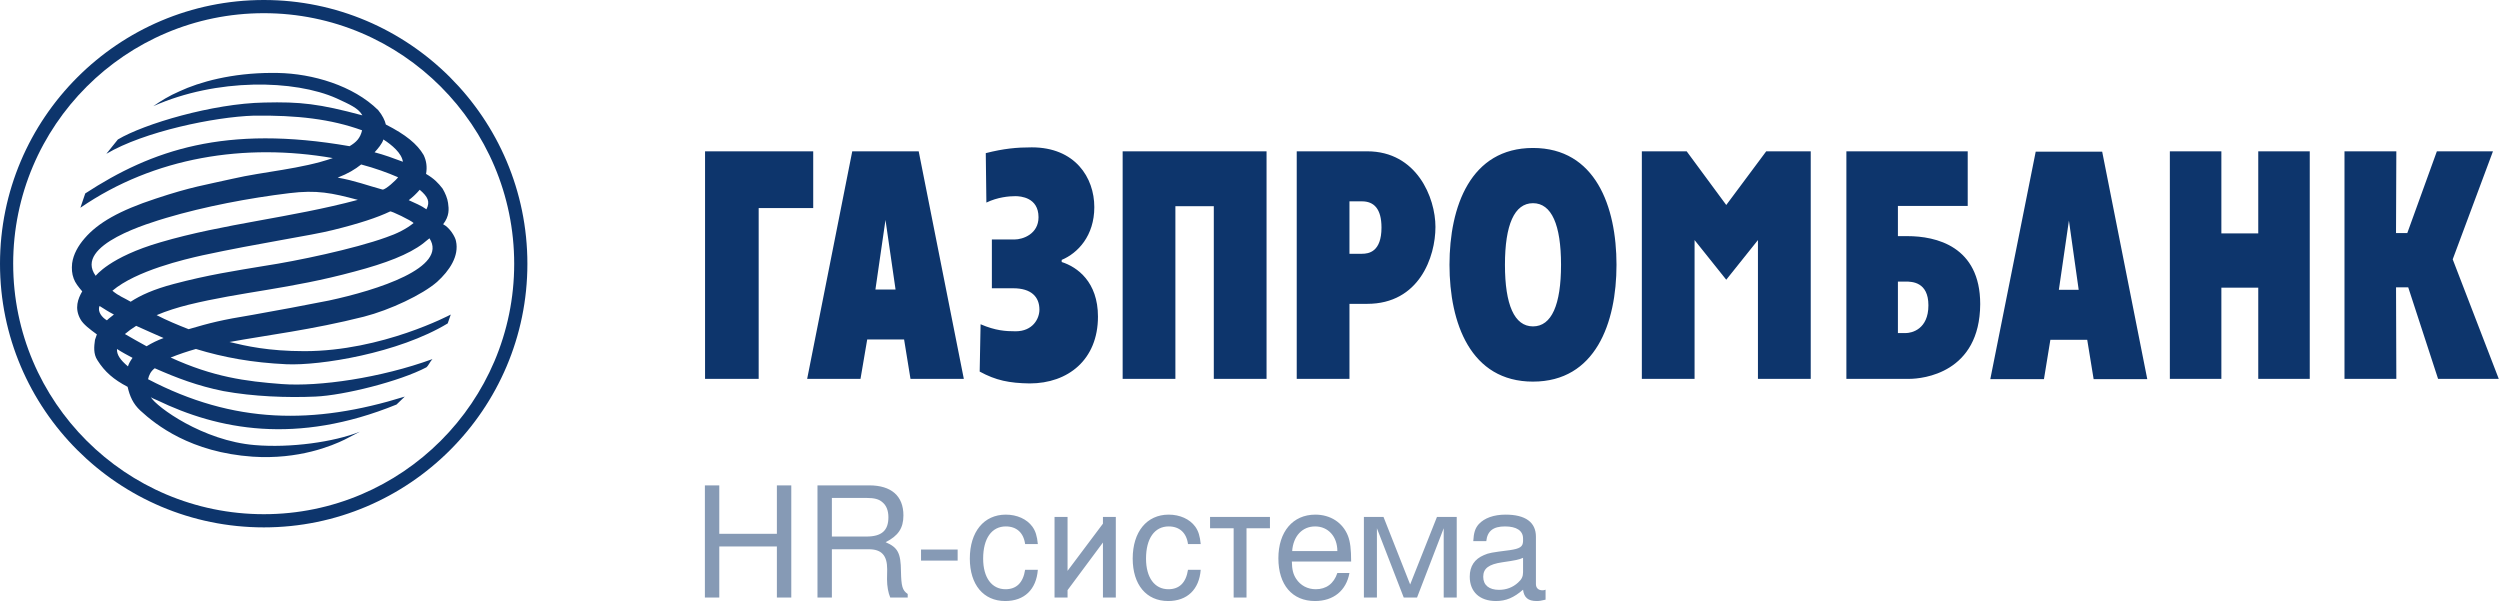
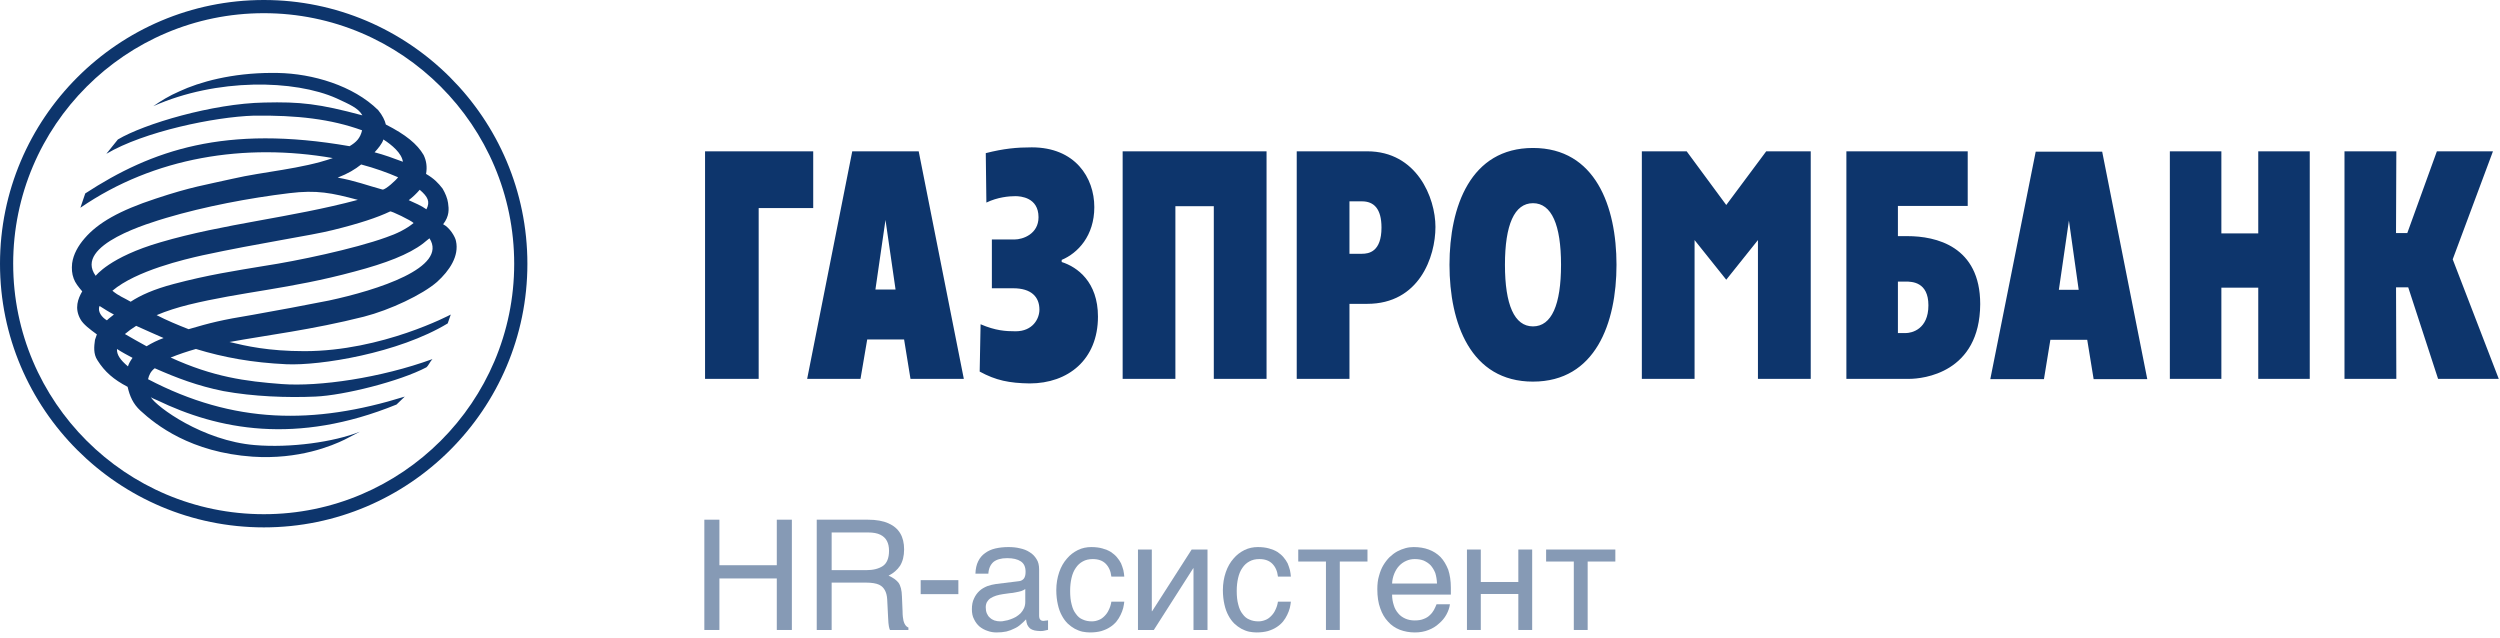
- <svg xmlns="http://www.w3.org/2000/svg" width="255" height="62" viewBox="0 0 255 62">
-   <g fill="none" fill-rule="evenodd">
-     <g fill="#0D356C" fill-rule="nonzero">
-       <path d="M239.138 15.434h5.288l-.032 8.338h1.15l3.017-8.338h5.721l-4.106 11.017 4.698 12.193h-6.19l-3.045-9.335h-1.243l.03 9.335h-5.288v-23.21zm-17.813 0h5.255v8.372h3.762v-8.372h5.253v23.21h-5.253v-9.302h-3.762v9.302h-5.255v-23.21zm-18.315 23.24h5.473l.654-4.012h3.76l.654 4.012h5.471l-4.6-23.205h-6.78l-4.632 23.205zm8.02-16.178l.996 7.062h-2.022l1.026-7.062zm-22.7 16.148h6.406c1.398 0 7.215-.594 7.245-7.627 0-5.902-4.507-6.932-7.43-6.932h-.964v-3.08h7.12v-5.57h-12.376v23.209zm5.257-4.668V28.72h.776c.653 0 2.335.03 2.335 2.425 0 2.43-1.681 2.83-2.335 2.83h-.776zm-26.119-18.542h4.572l4.038 5.476 4.077-5.476h4.54v23.21h-5.385V24.487l-3.232 4.045-3.232-4.045v14.157h-5.378v-23.21zm-11.103 23.49c6.375 0 8.518-5.976 8.518-11.915 0-5.94-2.143-11.916-8.518-11.916-6.373 0-8.517 5.976-8.517 11.916s2.144 11.916 8.517 11.916zm0-5.632c-1.9 0-2.86-2.206-2.86-6.283s.96-6.284 2.86-6.284 2.86 2.208 2.86 6.284c0 4.077-.96 6.283-2.86 6.283zm-24.099 5.352h5.38v-7.652h1.804c5.316 0 6.966-4.793 6.966-7.845 0-2.986-1.9-7.713-6.965-7.713h-7.185v23.21zm5.38-18.107h1.275c1.213 0 1.991.746 1.991 2.675 0 2.489-1.308 2.673-1.991 2.673h-1.276v-5.348zm-23.135-5.103h14.677v23.21h-5.38v-17.61h-3.918v17.61h-5.38v-23.21zm-11.039 8.994c.869 0 2.457-.56 2.457-2.272 0-2.02-1.834-2.148-2.365-2.148-.62 0-1.8.096-2.953.655l-.062-5.043c1.834-.465 3.14-.59 4.694-.59 4.419 0 6.377 3.081 6.377 6.096 0 2.927-1.681 4.696-3.328 5.383v.217c1.586.502 3.7 2.022 3.7 5.57 0 4.389-3.045 6.814-6.965 6.814-2.084-.03-3.452-.31-5.1-1.21l.093-4.826c1.525.655 2.55.717 3.577.717 1.741 0 2.424-1.279 2.424-2.208 0-1.309-.839-2.18-2.673-2.18h-2.177v-4.975h2.301zM82.33 38.644h5.441l.684-4.016h3.763l.652 4.016h5.44l-4.603-23.21H86.93l-4.6 23.21zm7.99-16.209l1.026 7.094h-2.053l1.027-7.094zm-18.405-7h11.033v5.785h-5.563v17.424h-5.47v-23.21zM1.345 26.911c0 14.078 11.47 25.537 25.57 25.537 14.07 0 25.533-11.463 25.533-25.537 0-14.1-11.458-25.566-25.534-25.566-14.105 0-25.57 11.462-25.57 25.566zm-1.345 0C0 12.064 12.068 0 26.914 0c14.814 0 26.88 12.064 26.88 26.911 0 14.817-12.066 26.882-26.88 26.882C12.068 53.793 0 41.728 0 26.911z" />
-       <path d="M18.309 9.313c-1.062.46-1.87.96-2.675 1.518 6.496-2.89 14.428-2.704 18.685-.805 1.338.622 2.237.997 2.645 1.74-4.418-1.183-6.314-1.397-10.013-1.307-5.259.096-12.254 2.177-14.927 3.767l-1.178 1.464c3.85-2.278 11.034-3.766 15.017-3.893 4.446-.059 7.896.346 11.07 1.495-.19.807-.594 1.213-1.277 1.62-12.686-2.21-20.182.4-26.96 4.818L8.2 21.19c7.557-5.191 16.82-6.62 25.747-5.066-3.202 1.12-7.027 1.368-10.23 2.11-2.734.624-4.197.812-7.84 2.028-3.694 1.213-5.876 2.457-7.242 4.044-.653.75-1.151 1.618-1.278 2.548-.057.558-.027 1.06.16 1.558.15.436.494.87.87 1.306-.433.746-.813 1.713-.187 2.834.28.525.994 1.053 1.681 1.556l-.192.555c-.093.658-.183 1.433.252 2.084.744 1.183 1.646 1.962 3.076 2.71.22.964.559 1.74 1.305 2.428 1.586 1.459 5.133 4.26 11.443 4.695 4.729.314 8.118-1.12 9.394-1.742l1.554-.807c-2.643 1.055-7.088 1.679-10.73 1.367-5.286-.436-10.008-3.889-10.6-4.885.185.123.434.217.648.311 6.191 2.987 14.182 4.607 24.414.438l.842-.81c-9.301 2.892-17.444 2.801-26.186-1.773.096-.434.283-.814.684-1.118 2.237.99 4.385 1.804 6.997 2.329 3.049.561 6.53.688 9.392.561 2.894-.123 8.612-1.555 11.319-2.985.246-.217.37-.587.618-.839-5.281 1.924-11.565 2.83-15.357 2.547-3.701-.278-6.994-.715-11.35-2.705a26.055 26.055 0 012.58-.874c2.86.874 5.782 1.4 9.235 1.558 3.422.155 11.412-1.117 16.448-4.166.158-.437.312-.905.312-.905s-6.997 3.736-14.922 3.736c-3.703 0-5.973-.53-7.65-.934 3.728-.685 8.426-1.246 13.708-2.582 2.674-.687 5.971-2.244 7.465-3.547 1.274-1.155 2.27-2.649 1.93-4.167-.067-.41-.624-1.368-1.31-1.714.654-.84.592-1.556.502-2.174-.065-.474-.283-.997-.56-1.463-.437-.565-.843-1.003-1.684-1.498.127-.717.035-1.337-.248-1.928-.652-1.121-1.83-2.083-3.854-3.11-.093-.406-.344-.935-.776-1.462-2.548-2.52-6.717-3.734-10.232-3.797a25.697 25.697 0 00-.585-.005c-4.112 0-7.411.923-9.455 1.877v-.001zm19.899 6.222c.313-.343.775-.872.898-1.309.875.56 1.869 1.4 1.99 2.273-.93-.348-1.925-.714-2.888-.964zm.775 3.792c-1.49-.405-2.795-.904-4.54-1.211 1.06-.408 1.771-.84 2.397-1.34 1.395.37 2.701.84 3.765 1.305-.183.271-1.249 1.256-1.572 1.256a.099.099 0 01-.05-.01zm2.708 1.09a7.27 7.27 0 001.12-1.06c.837.716 1.085 1.214.684 1.993-.558-.403-1.154-.624-1.804-.933zM9.758 28.133c-2.305-3.174 5.686-5.444 7.213-5.912 3.885-1.154 8.427-2.02 12.532-2.518 2.824-.345 4.322-.03 6.997.683-6.873 1.835-13.655 2.422-20.123 4.323-5.215 1.515-6.598 3.424-6.62 3.424zm1.707 1.522c2.425-2.056 7.37-3.204 9.176-3.61 5.75-1.243 11.1-2.02 13.307-2.579 2.676-.658 4.541-1.276 5.842-1.896.064-.095 2.178.93 2.396 1.177-.714.594-1.707 1.093-2.798 1.462-3.264 1.184-9.202 2.425-12.342 2.9-3.172.527-5.82.928-9.329 1.857-2.024.534-3.393 1.155-4.389 1.81-.745-.437-1.18-.558-1.863-1.12v-.001zm4.512 2.489c1.022-.435 2.142-.78 3.227-1.054 5.476-1.345 10.3-1.591 16.953-3.392 3.2-.844 5.534-1.748 6.996-2.862.217-.19.433-.346.653-.53 1.927 2.985-5.317 5.287-10.264 6.35-2.587.511-5.179.998-7.775 1.458-3.229.53-4.292.81-6.53 1.463-1.118-.437-2.238-.903-3.26-1.433zm-5.82-.934c.499.314.87.565 1.463.872-.218.186-.5.374-.715.592-.495-.284-.997-.9-.748-1.464zm2.584 2.862a9.25 9.25 0 011.149-.836c.933.437 1.896.836 2.797 1.243a9.567 9.567 0 00-1.737.84 85.24 85.24 0 01-2.209-1.247zm-.81 1.524c.529.343 1.057.622 1.588.905-.218.311-.376.557-.466.872-.78-.656-1.155-1.184-1.121-1.777h-.001z" />
-     </g>
-     <text fill="#869AB5" font-family="Helvetica" font-size="15.69">
-       <tspan x="70.603" y="60.948">HR-система</tspan>
-     </text>
-   </g>
+ <svg xmlns="http://www.w3.org/2000/svg" width="255" height="65" viewBox="0 0 255 65" fill="none">
+   <path d="M239.138 15.434H244.426L244.394 23.772H245.544L248.561 15.434H254.282L250.176 26.451L254.874 38.644H248.684L245.639 29.309H244.396L244.426 38.644H239.138V15.434ZM221.325 15.434H226.58V23.806H230.342V15.434H235.595V38.644H230.342V29.342H226.58V38.644H221.325V15.434ZM203.01 38.674H208.483L209.137 34.662H212.897L213.551 38.674H219.022L214.422 15.469H207.642L203.01 38.674ZM211.03 22.496L212.026 29.558H210.004L211.03 22.496ZM188.33 38.644H194.736C196.134 38.644 201.951 38.05 201.981 31.017C201.981 25.115 197.474 24.085 194.551 24.085H193.587V21.005H200.707V15.435H188.331V38.644H188.33ZM193.587 33.976V28.72H194.363C195.016 28.72 196.698 28.75 196.698 31.145C196.698 33.575 195.017 33.975 194.363 33.975H193.587V33.976ZM167.468 15.434H172.04L176.078 20.91L180.155 15.434H184.695V38.644H179.31V24.487L176.078 28.532L172.846 24.487V38.644H167.468V15.434ZM156.365 38.924C162.74 38.924 164.883 32.948 164.883 27.009C164.883 21.069 162.74 15.093 156.365 15.093C149.992 15.093 147.848 21.069 147.848 27.009C147.848 32.949 149.992 38.925 156.365 38.925V38.924ZM156.365 33.292C154.465 33.292 153.505 31.086 153.505 27.009C153.505 22.932 154.465 20.725 156.365 20.725C158.265 20.725 159.225 22.933 159.225 27.009C159.225 31.086 158.265 33.292 156.365 33.292ZM132.266 38.644H137.646V30.992H139.45C144.766 30.992 146.416 26.199 146.416 23.147C146.416 20.161 144.516 15.434 139.451 15.434H132.266V38.644ZM137.646 20.537H138.921C140.134 20.537 140.912 21.283 140.912 23.212C140.912 25.701 139.604 25.885 138.921 25.885H137.645V20.537H137.646ZM114.511 15.434H129.188V38.644H123.808V21.034H119.89V38.644H114.51V15.434H114.511ZM103.472 24.428C104.341 24.428 105.929 23.868 105.929 22.156C105.929 20.136 104.095 20.008 103.564 20.008C102.944 20.008 101.764 20.104 100.611 20.663L100.549 15.62C102.383 15.155 103.689 15.03 105.243 15.03C109.662 15.03 111.62 18.111 111.62 21.126C111.62 24.053 109.939 25.822 108.292 26.509V26.726C109.878 27.228 111.992 28.748 111.992 32.296C111.992 36.685 108.947 39.11 105.027 39.11C102.943 39.08 101.575 38.8 99.927 37.9L100.02 33.074C101.545 33.729 102.57 33.791 103.597 33.791C105.338 33.791 106.021 32.512 106.021 31.583C106.021 30.274 105.182 29.403 103.348 29.403H101.171V24.428H103.472ZM82.33 38.644H87.771L88.455 34.628H92.218L92.87 38.644H98.31L93.707 15.434H86.93L82.33 38.644ZM90.32 22.435L91.346 29.529H89.293L90.32 22.435ZM71.915 15.435H82.948V21.22H77.385V38.644H71.915V15.434V15.435ZM1.345 26.911C1.345 40.989 12.815 52.448 26.915 52.448C40.985 52.448 52.448 40.985 52.448 26.911C52.448 12.811 40.99 1.345 26.914 1.345C12.809 1.345 1.344 12.807 1.344 26.911H1.345ZM0 26.911C0 12.064 12.068 0 26.914 0C41.728 0 53.794 12.064 53.794 26.911C53.794 41.728 41.728 53.793 26.914 53.793C12.068 53.793 0 41.728 0 26.911Z" fill="#0D356C" />
+   <path d="M18.309 9.313C17.247 9.773 16.439 10.273 15.634 10.831C22.13 7.941 30.062 8.127 34.319 10.026C35.657 10.648 36.556 11.023 36.964 11.766C32.546 10.583 30.65 10.369 26.951 10.459C21.692 10.555 14.697 12.636 12.024 14.226L10.846 15.69C14.696 13.412 21.88 11.924 25.863 11.797C30.309 11.738 33.759 12.143 36.933 13.292C36.743 14.099 36.339 14.505 35.656 14.912C22.97 12.702 15.474 15.312 8.696 19.73L8.2 21.19C15.757 15.999 25.02 14.57 33.947 16.124C30.745 17.244 26.92 17.492 23.717 18.234C20.983 18.858 19.52 19.046 15.877 20.262C12.183 21.475 10.001 22.719 8.635 24.306C7.982 25.056 7.484 25.924 7.357 26.854C7.3 27.412 7.33 27.914 7.517 28.412C7.667 28.848 8.011 29.282 8.387 29.718C7.954 30.464 7.574 31.431 8.2 32.552C8.48 33.077 9.194 33.605 9.881 34.108L9.689 34.663C9.596 35.321 9.506 36.096 9.941 36.747C10.685 37.93 11.587 38.709 13.017 39.457C13.237 40.421 13.576 41.197 14.322 41.885C15.908 43.344 19.455 46.145 25.765 46.58C30.494 46.894 33.883 45.46 35.159 44.838L36.713 44.031C34.07 45.086 29.625 45.71 25.983 45.398C20.697 44.962 15.975 41.509 15.383 40.513C15.568 40.636 15.817 40.73 16.031 40.824C22.222 43.811 30.213 45.431 40.445 41.262L41.287 40.452C31.986 43.344 23.843 43.253 15.101 38.679C15.197 38.245 15.384 37.865 15.785 37.561C18.022 38.551 20.17 39.365 22.782 39.89C25.831 40.451 29.312 40.578 32.174 40.451C35.068 40.328 40.786 38.896 43.493 37.466C43.739 37.249 43.863 36.879 44.111 36.627C38.83 38.551 32.546 39.457 28.754 39.174C25.053 38.896 21.76 38.459 17.404 36.469C18.248 36.133 19.109 35.841 19.984 35.595C22.844 36.469 25.766 36.995 29.219 37.153C32.641 37.308 40.631 36.036 45.667 32.987C45.825 32.55 45.979 32.082 45.979 32.082C45.979 32.082 38.982 35.818 31.057 35.818C27.354 35.818 25.084 35.288 23.407 34.884C27.135 34.199 31.833 33.638 37.115 32.302C39.789 31.615 43.086 30.058 44.58 28.755C45.854 27.6 46.85 26.106 46.51 24.588C46.443 24.178 45.886 23.22 45.2 22.874C45.854 22.034 45.792 21.318 45.702 20.7C45.637 20.226 45.419 19.703 45.142 19.237C44.705 18.672 44.299 18.234 43.458 17.739C43.585 17.022 43.493 16.402 43.21 15.811C42.558 14.69 41.38 13.728 39.356 12.701C39.263 12.295 39.012 11.766 38.58 11.239C36.032 8.719 31.863 7.505 28.348 7.442C28.153 7.438 27.958 7.437 27.763 7.437C23.651 7.437 20.352 8.36 18.308 9.314V9.313H18.309ZM38.208 15.535C38.521 15.192 38.983 14.663 39.106 14.226C39.981 14.786 40.975 15.626 41.096 16.499C40.166 16.151 39.171 15.785 38.208 15.535ZM38.983 19.327C37.493 18.922 36.188 18.423 34.443 18.116C35.503 17.708 36.214 17.276 36.84 16.776C38.235 17.146 39.541 17.616 40.605 18.081C40.422 18.352 39.356 19.337 39.033 19.337C39.016 19.338 38.998 19.335 38.983 19.327ZM41.691 20.417C42.101 20.105 42.476 19.749 42.811 19.357C43.648 20.073 43.896 20.571 43.495 21.35C42.937 20.947 42.341 20.726 41.691 20.417ZM9.758 28.133C7.453 24.959 15.444 22.689 16.971 22.221C20.856 21.067 25.398 20.201 29.503 19.703C32.327 19.358 33.825 19.673 36.5 20.386C29.627 22.221 22.845 22.808 16.377 24.709C11.162 26.224 9.779 28.133 9.757 28.133H9.758ZM11.465 29.655C13.89 27.599 18.835 26.451 20.641 26.045C26.391 24.802 31.741 24.025 33.948 23.466C36.624 22.808 38.489 22.19 39.79 21.57C39.854 21.475 41.968 22.5 42.186 22.747C41.472 23.341 40.479 23.84 39.388 24.209C36.124 25.393 30.186 26.634 27.046 27.109C23.874 27.636 21.226 28.037 17.717 28.966C15.693 29.5 14.324 30.121 13.328 30.776C12.583 30.339 12.148 30.218 11.465 29.656V29.655ZM15.977 32.144C16.999 31.709 18.119 31.364 19.204 31.09C24.68 29.745 29.504 29.499 36.157 27.698C39.357 26.854 41.691 25.95 43.153 24.836C43.37 24.646 43.586 24.49 43.806 24.306C45.733 27.291 38.489 29.593 33.542 30.656C30.955 31.167 28.363 31.654 25.767 32.114C22.538 32.644 21.475 32.924 19.237 33.577C18.119 33.14 16.999 32.674 15.977 32.144ZM10.157 31.21C10.656 31.524 11.027 31.775 11.62 32.082C11.402 32.268 11.12 32.456 10.905 32.674C10.41 32.39 9.908 31.774 10.157 31.21ZM12.741 34.072C13.102 33.764 13.486 33.485 13.89 33.236C14.823 33.673 15.786 34.072 16.687 34.479C16.081 34.7 15.499 34.981 14.95 35.319C14.207 34.914 13.471 34.499 12.741 34.072ZM11.931 35.596C12.46 35.939 12.988 36.218 13.519 36.501C13.301 36.812 13.143 37.058 13.053 37.373C12.273 36.717 11.898 36.189 11.932 35.596H11.931Z" fill="#0D356C" />
+   <path d="M73.38 57.653V53.008H71.843V64.258H73.38V59.002H79.233V64.258H80.77V53.008H79.233V57.653H73.38Z" fill="#869AB5" />
+   <path d="M88.516 53.008H83.307V64.258H84.829V59.425H88.297C88.924 59.425 89.379 59.504 89.677 59.645C90.179 59.896 90.446 60.383 90.493 61.12L90.587 62.987C90.603 63.426 90.634 63.725 90.666 63.882C90.697 64.038 90.728 64.164 90.776 64.258H92.658V64.007C92.407 63.913 92.25 63.678 92.156 63.317C92.109 63.113 92.062 62.783 92.062 62.359L91.999 60.853C91.984 60.194 91.858 59.724 91.638 59.425C91.403 59.143 91.074 58.908 90.634 58.719C91.136 58.468 91.529 58.123 91.811 57.7C92.078 57.26 92.219 56.711 92.219 56.036C92.219 54.75 91.701 53.856 90.634 53.385C90.085 53.134 89.379 53.008 88.516 53.008ZM88.359 58.155H84.829V54.311H88.548C89.081 54.311 89.489 54.389 89.803 54.546C90.383 54.828 90.681 55.377 90.681 56.178C90.681 56.931 90.462 57.449 90.054 57.731C89.63 58.013 89.065 58.155 88.359 58.155Z" fill="#869AB5" />
+   <path d="M97.753 60.602V59.175H93.909V60.602H97.753Z" fill="#869AB5" />
+   <path d="M99.494 58.516H100.812C100.844 57.982 101.032 57.59 101.33 57.323C101.644 57.072 102.099 56.931 102.726 56.931C103.338 56.931 103.793 57.041 104.123 57.26C104.452 57.48 104.609 57.825 104.609 58.327C104.609 58.657 104.546 58.876 104.421 59.033C104.295 59.175 104.123 59.269 103.903 59.284L101.597 59.567C101.299 59.614 101.001 59.677 100.702 59.786C100.404 59.912 100.138 60.053 99.902 60.273C99.683 60.477 99.494 60.728 99.353 61.042C99.196 61.355 99.133 61.716 99.133 62.14C99.133 62.532 99.196 62.877 99.353 63.16C99.494 63.458 99.683 63.709 99.918 63.913C100.153 64.101 100.436 64.258 100.734 64.352C101.032 64.462 101.33 64.509 101.644 64.509C102.02 64.509 102.35 64.478 102.648 64.415C102.946 64.337 103.213 64.242 103.448 64.117C103.699 64.007 103.919 63.866 104.107 63.693C104.295 63.536 104.484 63.364 104.656 63.175C104.688 63.395 104.719 63.583 104.782 63.725C104.86 63.882 104.954 64.007 105.064 64.101C105.19 64.195 105.331 64.258 105.519 64.305C105.692 64.337 105.896 64.368 106.147 64.368C106.304 64.368 106.445 64.352 106.555 64.321C106.665 64.305 106.79 64.274 106.9 64.242V63.27C106.822 63.285 106.743 63.301 106.665 63.301C106.586 63.317 106.508 63.332 106.445 63.332C106.288 63.332 106.163 63.285 106.1 63.191C106.021 63.097 105.99 62.971 105.99 62.846V58.076C105.99 57.668 105.912 57.307 105.723 57.025C105.551 56.742 105.315 56.492 105.017 56.319C104.735 56.131 104.405 56.005 104.029 55.927C103.652 55.833 103.26 55.801 102.868 55.801C102.381 55.801 101.942 55.848 101.534 55.942C101.126 56.036 100.781 56.193 100.483 56.413C100.185 56.617 99.949 56.899 99.777 57.245C99.604 57.59 99.51 58.013 99.494 58.516ZM104.578 60.084V61.403C104.578 61.638 104.531 61.842 104.452 62.03C104.358 62.234 104.248 62.391 104.107 62.548C103.966 62.689 103.793 62.815 103.621 62.924C103.433 63.019 103.26 63.113 103.056 63.175C102.868 63.254 102.695 63.285 102.507 63.317C102.334 63.364 102.177 63.379 102.036 63.379C101.816 63.379 101.612 63.348 101.424 63.285C101.252 63.222 101.095 63.128 100.969 63.003C100.828 62.893 100.734 62.736 100.655 62.563C100.577 62.375 100.546 62.171 100.546 61.936C100.546 61.732 100.593 61.559 100.671 61.403C100.765 61.261 100.875 61.12 101.048 61.01C101.205 60.916 101.393 60.822 101.597 60.759C101.816 60.681 102.052 60.649 102.303 60.602L102.977 60.508C103.197 60.492 103.417 60.461 103.621 60.414C103.809 60.383 103.997 60.336 104.17 60.288C104.327 60.226 104.468 60.163 104.578 60.084Z" fill="#869AB5" />
+   <path d="M114.677 61.371H113.359C113.312 61.685 113.218 61.967 113.092 62.218C112.982 62.469 112.826 62.673 112.653 62.846C112.48 63.019 112.292 63.16 112.072 63.238C111.837 63.332 111.617 63.379 111.366 63.379C111.021 63.379 110.707 63.317 110.441 63.191C110.158 63.081 109.939 62.893 109.75 62.626C109.546 62.375 109.405 62.061 109.311 61.669C109.201 61.277 109.154 60.822 109.154 60.273C109.154 59.786 109.201 59.363 109.295 58.955C109.389 58.547 109.531 58.202 109.735 57.919C109.923 57.637 110.158 57.417 110.456 57.26C110.739 57.103 111.068 57.025 111.461 57.025C112.025 57.025 112.465 57.182 112.778 57.496C113.092 57.809 113.296 58.249 113.359 58.814H114.677C114.661 58.61 114.63 58.374 114.583 58.155C114.52 57.919 114.442 57.7 114.347 57.464C114.238 57.245 114.096 57.041 113.924 56.837C113.751 56.633 113.547 56.46 113.312 56.303C113.061 56.146 112.778 56.036 112.449 55.942C112.119 55.848 111.743 55.801 111.304 55.801C110.833 55.801 110.378 55.895 109.954 56.099C109.515 56.319 109.138 56.601 108.825 56.978C108.495 57.354 108.228 57.809 108.04 58.359C107.852 58.908 107.742 59.52 107.742 60.194C107.742 60.743 107.805 61.246 107.899 61.654C107.993 62.093 108.134 62.469 108.307 62.783C108.479 63.113 108.683 63.379 108.903 63.599C109.138 63.819 109.374 63.991 109.625 64.132C109.876 64.258 110.127 64.368 110.409 64.431C110.676 64.478 110.927 64.509 111.162 64.509C111.602 64.509 111.994 64.462 112.339 64.368C112.684 64.258 112.982 64.132 113.233 63.96C113.485 63.803 113.704 63.599 113.877 63.395C114.049 63.175 114.191 62.956 114.3 62.72C114.41 62.485 114.504 62.265 114.567 62.014C114.614 61.779 114.661 61.575 114.677 61.371Z" fill="#869AB5" />
+   <path d="M117.485 62.344V56.052H116.073V64.258H117.689L121.706 57.966H121.737V64.258H123.165V56.052H121.549L117.517 62.344H117.485Z" fill="#869AB5" />
+   <path d="M131.669 61.371H130.351C130.304 61.685 130.21 61.967 130.085 62.218C129.975 62.469 129.818 62.673 129.645 62.846C129.473 63.019 129.284 63.16 129.065 63.238C128.829 63.332 128.61 63.379 128.359 63.379C128.014 63.379 127.7 63.317 127.433 63.191C127.151 63.081 126.931 62.893 126.743 62.626C126.539 62.375 126.398 62.061 126.303 61.669C126.194 61.277 126.146 60.822 126.146 60.273C126.146 59.786 126.194 59.363 126.288 58.955C126.382 58.547 126.523 58.202 126.727 57.919C126.915 57.637 127.151 57.417 127.449 57.26C127.731 57.103 128.061 57.025 128.453 57.025C129.018 57.025 129.457 57.182 129.771 57.496C130.085 57.809 130.289 58.249 130.351 58.814H131.669C131.654 58.61 131.622 58.374 131.575 58.155C131.512 57.919 131.434 57.7 131.34 57.464C131.23 57.245 131.089 57.041 130.916 56.837C130.744 56.633 130.54 56.46 130.304 56.303C130.053 56.146 129.771 56.036 129.441 55.942C129.112 55.848 128.735 55.801 128.296 55.801C127.825 55.801 127.37 55.895 126.947 56.099C126.507 56.319 126.131 56.601 125.817 56.978C125.487 57.354 125.221 57.809 125.032 58.359C124.844 58.908 124.734 59.52 124.734 60.194C124.734 60.743 124.797 61.246 124.891 61.654C124.985 62.093 125.127 62.469 125.299 62.783C125.472 63.113 125.676 63.379 125.895 63.599C126.131 63.819 126.366 63.991 126.617 64.132C126.868 64.258 127.119 64.368 127.402 64.431C127.668 64.478 127.919 64.509 128.155 64.509C128.594 64.509 128.986 64.462 129.332 64.368C129.677 64.258 129.975 64.132 130.226 63.96C130.477 63.803 130.697 63.599 130.869 63.395C131.042 63.175 131.183 62.956 131.293 62.72C131.403 62.485 131.497 62.265 131.56 62.014C131.607 61.779 131.654 61.575 131.669 61.371Z" fill="#869AB5" />
+   <path d="M132.422 56.052V57.276H135.247V64.258H136.659V57.276H139.483V56.052H132.422Z" fill="#869AB5" />
+   <path d="M147.893 61.638H146.528C146.449 61.826 146.371 62.014 146.261 62.218C146.151 62.407 146.026 62.579 145.853 62.736C145.681 62.909 145.477 63.034 145.226 63.128C144.974 63.238 144.661 63.285 144.3 63.285C143.939 63.285 143.625 63.222 143.343 63.097C143.06 62.971 142.809 62.799 142.621 62.563C142.417 62.328 142.26 62.061 142.166 61.732C142.056 61.402 141.993 61.042 141.993 60.649H147.987V59.943C147.987 59.253 147.893 58.641 147.72 58.108C147.516 57.605 147.265 57.166 146.936 56.821C146.591 56.476 146.198 56.225 145.728 56.052C145.257 55.88 144.755 55.801 144.19 55.801C143.923 55.801 143.641 55.833 143.358 55.911C143.076 55.989 142.794 56.099 142.527 56.24C142.244 56.397 141.993 56.586 141.742 56.821C141.507 57.056 141.287 57.339 141.099 57.653C140.911 57.966 140.77 58.327 140.66 58.735C140.534 59.143 140.487 59.598 140.487 60.1C140.487 60.838 140.581 61.497 140.785 62.046C140.974 62.595 141.24 63.05 141.585 63.411C141.915 63.787 142.323 64.054 142.794 64.242C143.264 64.415 143.766 64.509 144.315 64.509C144.818 64.509 145.288 64.431 145.712 64.258C146.12 64.101 146.481 63.882 146.779 63.599C147.093 63.332 147.344 63.034 147.532 62.689C147.72 62.344 147.846 61.999 147.893 61.638ZM146.575 59.52H141.993C142.009 59.159 142.088 58.829 142.213 58.516C142.339 58.217 142.495 57.951 142.699 57.731C142.903 57.511 143.139 57.339 143.421 57.213C143.688 57.088 143.986 57.025 144.3 57.025C144.645 57.025 144.943 57.072 145.226 57.182C145.492 57.307 145.743 57.464 145.932 57.668C146.12 57.888 146.277 58.139 146.402 58.453C146.496 58.767 146.559 59.127 146.575 59.52Z" fill="#869AB5" />
+   <path d="M151.041 59.363V56.052H149.629V64.258H151.041V60.587H154.87V64.258H156.282V56.052H154.87V59.363H151.041Z" fill="#869AB5" />
+   <path d="M157.704 56.052V57.276H160.528V64.258H161.941V57.276H164.765V56.052H157.704Z" fill="#869AB5" />
</svg>
